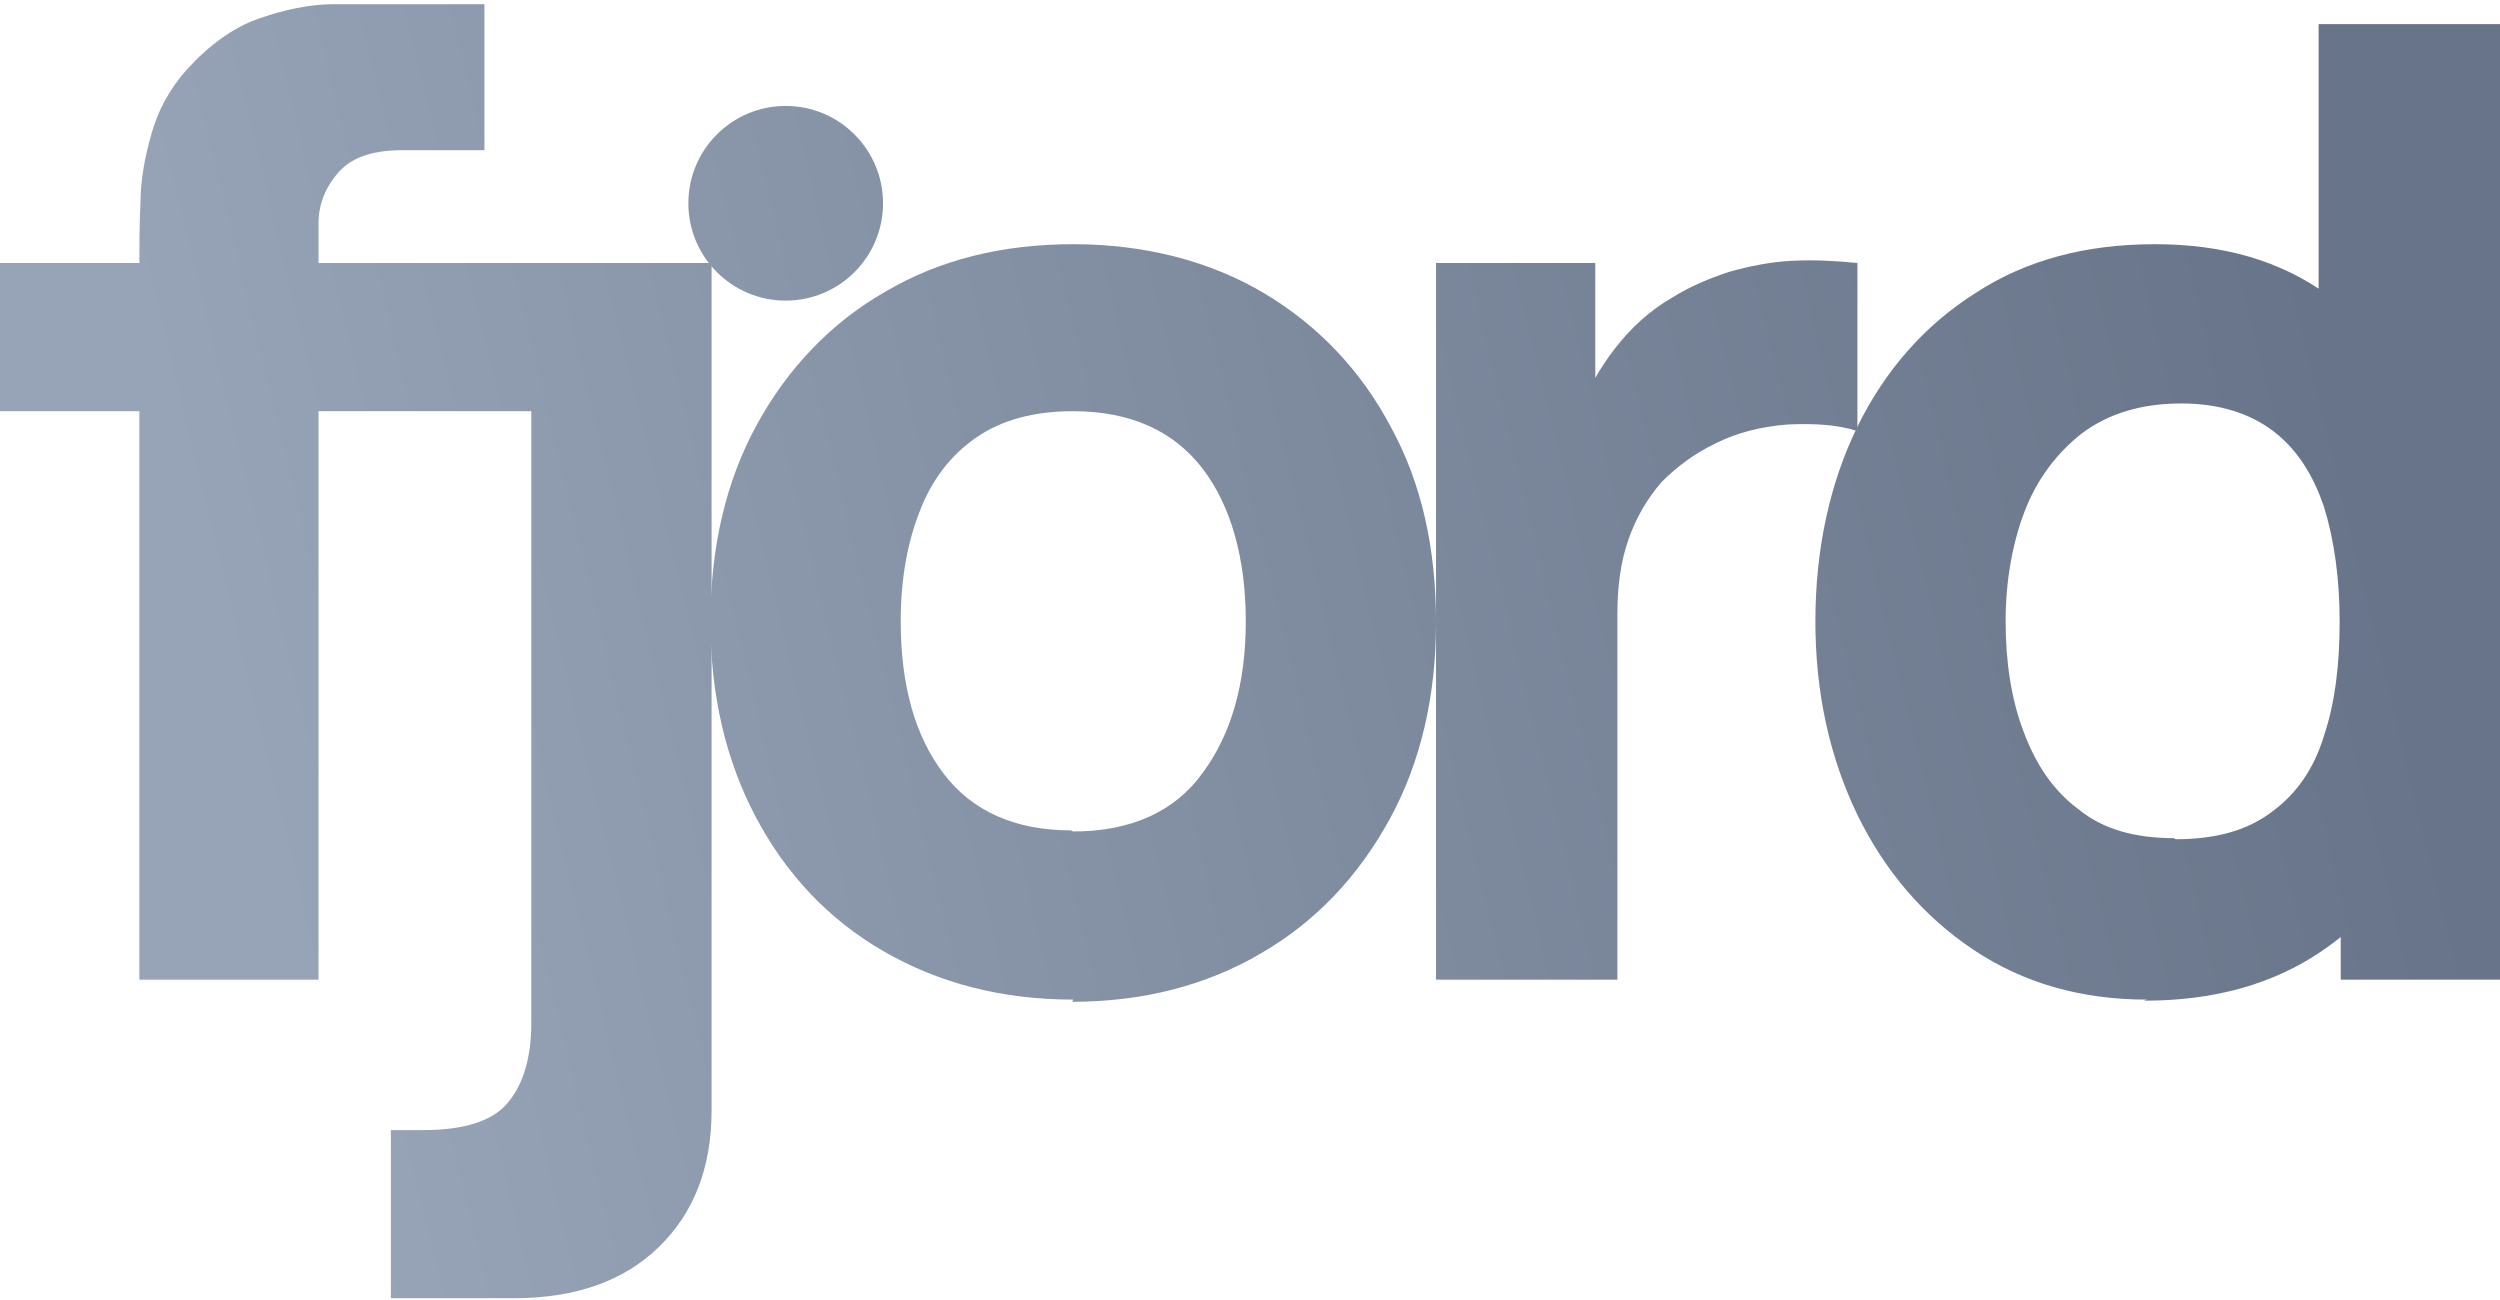
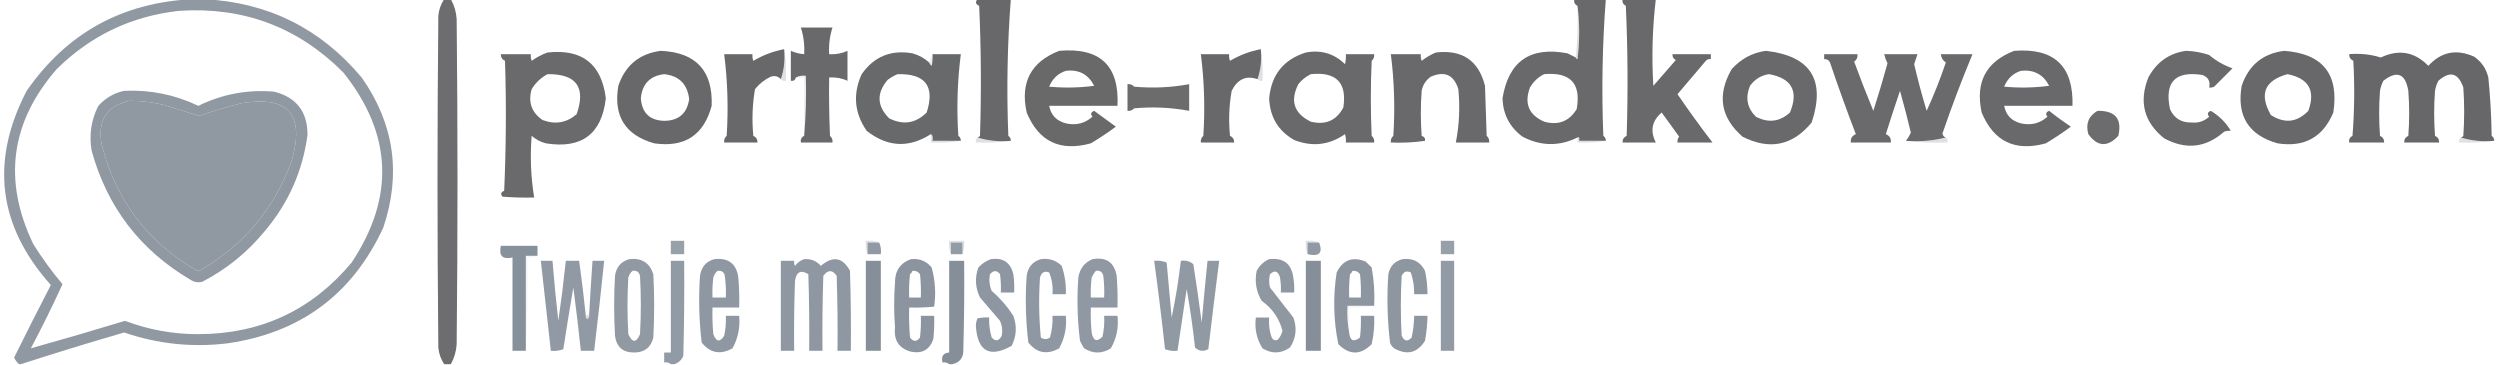
- <svg xmlns="http://www.w3.org/2000/svg" fill="none" height="145" viewBox="0 0 279 145" width="279">
-   <linearGradient id="a" gradientUnits="userSpaceOnUse" x1="9.5" x2="239.719" y1="11" y2="-44.74">
-     <stop offset="0" stop-color="#97a3b6" />
-     <stop offset="1" stop-color="#677489" />
-   </linearGradient>
-   <g fill="url(#a)">
-     <path d="m0 45.891v-16.54h75.909v16.54zm15.552 63.443v-79.736c0-1.975 0-4.32.123-6.912 0-2.592.494-5.184 1.234-7.776s1.975-4.937 3.95-7.159c2.469-2.715 5.184-4.69 8.023-5.678s5.678-1.605 8.393-1.605h6.912 9.874v16.293h-9.134c-3.209 0-5.554.741-7.035 2.345-1.481 1.605-2.345 3.579-2.345 5.801v84.426h-20.119z" />
-     <path d="m43.619 144.882v-18.762h3.579c4.567 0 7.776-.987 9.504-3.085 1.728-2.099 2.592-5.061 2.592-8.887v-84.797h20.119v94.548c0 6.418-1.975 11.479-5.925 15.305-3.95 3.826-9.381 5.678-16.169 5.678z" />
-     <path d="m119.775 111.556c-8.023 0-15.058-1.852-21.23-5.431-6.171-3.58-10.862-8.64-14.194-14.935-3.333-6.295-5.061-13.577-5.061-21.847s1.728-15.676 5.184-21.971c3.456-6.295 8.27-11.356 14.318-14.812 6.048-3.579 13.084-5.308 20.983-5.308 7.9 0 15.182 1.851 21.23 5.431s10.862 8.64 14.195 14.935c3.456 6.295 5.06 13.577 5.06 21.847 0 8.27-1.728 15.676-5.184 21.971s-8.146 11.355-14.318 14.935c-6.048 3.579-13.207 5.43-21.106 5.43zm0-18.762c6.419 0 11.356-2.222 14.442-6.542 3.209-4.32 4.813-9.998 4.813-16.91s-1.604-12.837-4.813-17.033c-3.21-4.197-8.023-6.418-14.442-6.418-4.443 0-8.023.987-10.862 2.962-2.838 1.975-4.937 4.69-6.295 8.27-1.357 3.456-2.098 7.529-2.098 12.22 0 7.159 1.605 12.837 4.814 17.033 3.209 4.197 8.023 6.295 14.194 6.295z" />
-     <path d="m160.26 109.334v-79.983h17.774v19.502l-1.975-2.469c.988-2.716 2.469-5.308 4.197-7.529 1.728-2.222 3.826-4.197 6.418-5.678 1.975-1.234 4.074-2.098 6.295-2.839 2.222-.617 4.567-1.111 7.036-1.234 2.468-.123 4.814 0 7.282.247v18.761c-2.222-.741-4.814-.864-7.776-.741-2.962.247-5.554.864-8.023 2.098-2.345 1.111-4.32 2.592-6.048 4.32-1.605 1.851-2.839 3.95-3.703 6.418s-1.234 5.184-1.234 8.27v40.855z" />
-     <path d="m239.626 111.556c-7.406 0-13.824-1.852-19.379-5.555-5.554-3.703-9.874-8.763-12.96-15.058-3.086-6.418-4.69-13.577-4.69-21.6 0-8.023 1.604-15.429 4.69-21.724 3.086-6.295 7.529-11.356 13.207-14.935 5.678-3.703 12.343-5.431 19.996-5.431s13.947 1.851 19.132 5.554c5.184 3.703 9.133 8.764 11.725 15.058 2.716 6.418 3.95 13.577 3.95 21.6 0 8.023-1.358 15.182-4.073 21.6-2.716 6.418-6.665 11.356-12.096 15.059s-11.973 5.554-19.872 5.554zm3.209-17.898c4.444 0 8.023-.988 10.738-3.086 2.716-1.975 4.691-4.814 5.802-8.517 1.234-3.703 1.728-7.899 1.728-12.713 0-4.814-.617-9.134-1.728-12.713-1.235-3.703-3.086-6.542-5.678-8.517s-6.048-3.086-10.245-3.086c-4.443 0-8.146 1.111-11.109 3.333-2.838 2.222-5.06 5.184-6.418 8.764-1.358 3.579-2.098 7.776-2.098 12.22 0 4.443.617 8.64 1.975 12.22 1.357 3.703 3.332 6.665 6.171 8.764 2.716 2.222 6.295 3.209 10.615 3.209zm18.391 15.676v-54.803h-2.468v-51.841h20.242v106.644z" />
-     <path d="m87.683 33.548c5.999 0 10.862-4.863 10.862-10.862 0-5.999-4.863-10.862-10.862-10.862-5.999 0-10.862 4.863-10.862 10.862 0 5.999 4.863 10.862 10.862 10.862z" />
+ <svg xmlns="http://www.w3.org/2000/svg" version="1.1" width="1500px" height="219px" style="shape-rendering:geometricPrecision; text-rendering:geometricPrecision; image-rendering:optimizeQuality; fill-rule:evenodd; clip-rule:evenodd">
+   <g>
+     <path style="opacity:0.942" fill="#646467" d="M 266.5,-0.5 C 267.833,-0.5 269.167,-0.5 270.5,-0.5C 272.566,3.202 273.733,7.202 274,11.5C 274.667,76.5 274.667,141.5 274,206.5C 273.733,210.798 272.566,214.798 270.5,218.5C 269.167,218.5 267.833,218.5 266.5,218.5C 264.498,215.488 263.331,212.155 263,208.5C 262.333,142.167 262.333,75.833 263,9.5C 263.331,5.845 264.498,2.512 266.5,-0.5 Z" />
+   </g>
+   <g>
+     <path style="opacity:0.922" fill="#87909b" d="M 115.5,-0.5 C 117.833,-0.5 120.167,-0.5 122.5,-0.5C 160.845,1.422 192.345,17.089 217,46.5C 236.51,74.236 240.844,104.236 230,136.5C 211.536,176.507 180.37,199.674 136.5,206C 115.348,208.57 94.682,206.404 74.5,199.5C 53.622,205.546 32.956,211.88 12.5,218.5C 12.167,218.5 11.833,218.5 11.5,218.5C 10.172,217.493 9.172,216.16 8.5,214.5C 15.706,199.922 23.039,185.422 30.5,171C -1.148,135.593 -5.981,96.76 16,54.5C 40.046,19.889 73.213,1.556 115.5,-0.5 Z M 107.5,6.5 C 146.108,3.974 178.941,16.307 206,43.5C 235.339,80.265 237.006,118.265 211,157.5C 187.169,186.078 156.503,200.411 119,200.5C 103.843,200.529 89.176,197.863 75,192.5C 56.132,198.254 37.298,203.754 18.5,209C 25.236,196.362 31.569,183.528 37.5,170.5C 31.12,162.945 25.287,154.945 20,146.5C 1.641,108.367 6.308,73.367 34,41.5C 54.44,21.298 78.939,9.632 107.5,6.5 Z M 77.5,60.5 C 84.599,60.461 91.599,61.294 98.5,63C 105.51,65.174 112.51,67.341 119.5,69.5C 127.727,66.703 136.06,64.203 144.5,62C 172.929,57.102 183.095,68.602 175,96.5C 164.721,124.888 146.554,146.722 120.5,162C 119.5,162.667 118.5,162.667 117.5,162C 88.122,144.752 69.289,119.585 61,86.5C 58.391,72.337 63.891,63.67 77.5,60.5 Z" />
+   </g>
+   <g>
+     <path style="opacity:0.972" fill="#646467" d="M 586.5,-0.5 C 593.167,-0.5 599.833,-0.5 606.5,-0.5C 604.405,26.737 603.905,54.071 605,81.5C 606.039,82.244 606.539,83.244 606.5,84.5C 599.416,85.126 592.75,84.459 586.5,82.5C 587.117,82.389 587.617,82.056 588,81.5C 588.833,55.494 588.667,29.494 587.5,3.5C 585.358,2.563 585.024,1.23 586.5,-0.5 Z" />
+   </g>
+   <g>
+     <path style="opacity:0.958" fill="#636365" d="M 944.5,-0.5 C 950.833,-0.5 957.167,-0.5 963.5,-0.5C 961.405,26.737 960.905,54.071 962,81.5C 963.039,82.244 963.539,83.244 963.5,84.5C 958.167,84.5 952.833,84.5 947.5,84.5C 947.754,82.599 947.42,81.933 946.5,82.5C 935.465,87.911 924.465,87.744 913.5,82C 905.838,76.345 901.838,68.679 901.5,59C 905.133,36.724 918.133,27.724 940.5,32C 942.193,32.847 943.86,33.68 945.5,34.5C 945.56,35.043 945.893,35.376 946.5,35.5C 947.823,24.674 947.823,14.007 946.5,3.5C 944.896,2.713 944.229,1.38 944.5,-0.5 Z M 926.5,44.5 C 942.281,43.11 948.781,50.11 946,65.5C 941.464,72.844 934.964,75.344 926.5,73C 917.238,68.888 914.404,62.055 918,52.5C 920.074,48.923 922.907,46.257 926.5,44.5 Z" />
+   </g>
+   <g>
+     <path style="opacity:0.96" fill="#636366" d="M 973.5,-0.5 C 980.167,-0.5 986.833,-0.5 993.5,-0.5C 991.45,16.728 990.95,34.062 992,51.5C 996.5,46.333 1001,41.167 1005.5,36C 1004.03,35.29 1003.36,34.124 1003.5,32.5C 1011.17,32.5 1018.83,32.5 1026.5,32.5C 1026.5,33.5 1026.5,34.5 1026.5,35.5C 1025.32,35.281 1024.32,35.614 1023.5,36.5C 1017.83,43.167 1012.17,49.833 1006.5,56.5C 1013.29,66.462 1020.29,76.129 1027.5,85.5C 1020.5,85.5 1013.5,85.5 1006.5,85.5C 1006.33,84.178 1006.66,83.011 1007.5,82C 1004,77.167 1000.5,72.333 997,67.5C 991.115,72.584 989.948,78.584 993.5,85.5C 986.833,85.5 980.167,85.5 973.5,85.5C 973.461,83.641 974.294,82.308 976,81.5C 976.833,55.494 976.667,29.494 975.5,3.5C 973.889,2.68 973.222,1.346 973.5,-0.5 Z" />
+   </g>
+   <g>
+     <path style="opacity:0.235" fill="#767b82" d="M 946.5,3.5 C 947.823,14.007 947.823,24.674 946.5,35.5C 945.893,35.376 945.56,35.043 945.5,34.5C 946.494,24.347 946.828,14.014 946.5,3.5 Z" />
+   </g>
+   <g>
+     <path style="opacity:0.964" fill="#636466" d="M 482.5,81.5 C 483.495,69.678 483.828,57.678 483.5,45.5C 481.265,45.205 479.265,45.539 477.5,46.5C 477.179,48.048 476.179,48.715 474.5,48.5C 474.5,42.5 474.5,36.5 474.5,30.5C 477.025,31.64 479.692,32.307 482.5,32.5C 482.83,26.99 482.164,21.657 480.5,16.5C 486.833,16.5 493.167,16.5 499.5,16.5C 497.836,21.657 497.17,26.99 497.5,32.5C 501.415,32.753 505.081,32.087 508.5,30.5C 508.5,36.5 508.5,42.5 508.5,48.5C 505.081,46.913 501.415,46.247 497.5,46.5C 497.333,58.171 497.5,69.838 498,81.5C 499.188,82.563 499.688,83.897 499.5,85.5C 493.167,85.5 486.833,85.5 480.5,85.5C 480.229,83.62 480.896,82.287 482.5,81.5 Z" />
+   </g>
+   <g>
+     <path style="opacity:0.972" fill="#646467" d="M 470.5,29.5 C 471.12,35.926 470.453,41.926 468.5,47.5C 466.874,45.757 464.874,45.257 462.5,46C 458.759,47.738 455.592,50.238 453,53.5C 451.416,62.758 451.083,72.091 452,81.5C 453.706,82.308 454.539,83.641 454.5,85.5C 447.833,85.5 441.167,85.5 434.5,85.5C 434.312,83.897 434.812,82.563 436,81.5C 437.073,65.037 436.573,48.704 434.5,32.5C 440.167,32.5 445.833,32.5 451.5,32.5C 451.343,33.873 451.51,35.207 452,36.5C 457.79,33.072 463.957,30.738 470.5,29.5 Z" />
+   </g>
+   <g>
+     <path style="opacity:0.975" fill="#646467" d="M 756.5,29.5 C 757.12,35.926 756.453,41.926 754.5,47.5C 747.681,45.142 742.514,47.475 739,54.5C 737.42,63.424 737.087,72.424 738,81.5C 739.706,82.308 740.539,83.641 740.5,85.5C 733.833,85.5 727.167,85.5 720.5,85.5C 720.312,83.897 720.812,82.563 722,81.5C 723.073,65.037 722.573,48.704 720.5,32.5C 726.167,32.5 731.833,32.5 737.5,32.5C 737.343,33.873 737.51,35.207 738,36.5C 743.825,33.061 749.992,30.728 756.5,29.5 Z" />
+   </g>
+   <g>
+     <path style="opacity:0.235" fill="#767b82" d="M 756.5,29.5 C 757.49,35.645 757.823,41.978 757.5,48.5C 756.209,48.737 755.209,48.404 754.5,47.5C 756.453,41.926 757.12,35.926 756.5,29.5 Z" />
+   </g>
+   <g>
+     <path style="opacity:0.235" fill="#767b82" d="M 470.5,29.5 C 471.49,35.645 471.823,41.978 471.5,48.5C 470.209,48.737 469.209,48.404 468.5,47.5C 470.453,41.926 471.12,35.926 470.5,29.5 Z" />
+   </g>
+   <g>
+     <path style="opacity:0.961" fill="#636365" d="M 635.5,30.5 C 660,28.341 671.667,39.341 670.5,63.5C 656.833,63.5 643.167,63.5 629.5,63.5C 630.572,69.073 633.905,72.573 639.5,74C 645.572,75.406 650.906,74.072 655.5,70C 654.179,68.456 654.512,67.289 656.5,66.5C 660.833,69.667 665.167,72.833 669.5,76C 665.032,79.349 660.032,82.682 654.5,86C 636.039,91.088 623.205,84.921 616,67.5C 612.049,49.451 618.549,37.117 635.5,30.5 Z M 639.5,42.5 C 647.322,41.576 652.989,44.576 656.5,51.5C 647.518,52.665 638.518,52.832 629.5,52C 631.442,47.225 634.775,44.058 639.5,42.5 Z" />
+   </g>
+   <g>
+     <path style="opacity:0.96" fill="#636365" d="M 1208.5,30.5 C 1232.49,28.634 1244.16,39.634 1243.5,63.5C 1229.83,63.5 1216.17,63.5 1202.5,63.5C 1203.57,69.073 1206.9,72.573 1212.5,74C 1218.57,75.406 1223.91,74.072 1228.5,70C 1227.18,68.456 1227.51,67.289 1229.5,66.5C 1233.69,69.86 1238.03,73.027 1242.5,76C 1238.03,79.349 1233.03,82.682 1227.5,86C 1209.05,91.091 1196.22,84.924 1189,67.5C 1185.06,49.374 1191.56,37.04 1208.5,30.5 Z M 1212.5,42.5 C 1220.28,41.637 1225.95,44.637 1229.5,51.5C 1220.52,52.665 1211.52,52.832 1202.5,52C 1204.44,47.223 1207.77,44.056 1212.5,42.5 Z" />
+   </g>
+   <g>
+     <path style="opacity:0.956" fill="#636365" d="M 328.5,31.5 C 349.299,29.217 360.966,38.383 363.5,59C 361.029,80.452 349.029,89.452 327.5,86C 324.302,85.151 321.469,83.651 319,81.5C 318.003,93.948 318.503,106.281 320.5,118.5C 314.158,118.666 307.825,118.5 301.5,118C 300.179,116.455 300.512,115.289 302.5,114.5C 303.667,88.506 303.833,62.506 303,36.5C 301.294,35.692 300.461,34.359 300.5,32.5C 306.5,32.5 312.5,32.5 318.5,32.5C 318.343,33.873 318.51,35.207 319,36.5C 321.995,34.347 325.162,32.681 328.5,31.5 Z M 328.5,44.5 C 345.801,44.287 351.634,52.287 346,68.5C 339.964,73.722 333.131,74.889 325.5,72C 318.923,67.441 316.757,61.274 319,53.5C 321.406,49.592 324.572,46.592 328.5,44.5 Z" />
+   </g>
+   <g>
+     <path style="opacity:0.966" fill="#636366" d="M 396.5,30.5 C 417.626,31.457 427.793,42.457 427,63.5C 422.244,81.138 410.744,88.638 392.5,86C 375.098,81.053 367.932,69.553 371,51.5C 375.175,39.151 383.675,32.151 396.5,30.5 Z M 398.5,44.5 C 407.467,45.467 412.467,50.467 413.5,59.5C 412.254,67.915 407.421,72.249 399,72.5C 390.014,72.429 385.181,67.929 384.5,59C 385.326,50.342 389.992,45.509 398.5,44.5 Z" />
+   </g>
+   <g>
+     <path style="opacity:0.966" fill="#636466" d="M 557.5,37.5 C 557.783,38.289 558.283,38.956 559,39.5C 559.497,37.19 559.663,34.857 559.5,32.5C 565.167,32.5 570.833,32.5 576.5,32.5C 574.427,48.704 573.927,65.037 575,81.5C 576.039,82.244 576.539,83.244 576.5,84.5C 570.833,84.5 565.167,84.5 559.5,84.5C 559.854,82.233 559.521,80.899 558.5,80.5C 545.273,88.959 532.44,88.292 520,78.5C 512.605,67.766 511.605,56.432 517,44.5C 524.43,33.907 534.596,29.74 547.5,32C 551.346,33.086 554.68,34.919 557.5,37.5 Z M 538.5,44.5 C 555.263,44.079 561.096,51.745 556,67.5C 549.402,74.043 541.902,75.209 533.5,71C 526.164,63.65 525.83,55.983 532.5,48C 534.432,46.541 536.432,45.375 538.5,44.5 Z" />
+   </g>
+   <g>
+     <path style="opacity:0.958" fill="#636365" d="M 783.5,31.5 C 792.634,29.788 800.467,32.121 807,38.5C 807.495,36.527 807.662,34.527 807.5,32.5C 813.167,32.5 818.833,32.5 824.5,32.5C 824.688,34.103 824.188,35.437 823,36.5C 822.333,51.5 822.333,66.5 823,81.5C 824.188,82.563 824.688,83.897 824.5,85.5C 818.833,85.5 813.167,85.5 807.5,85.5C 807.66,83.801 807.494,82.134 807,80.5C 797.533,87.072 787.366,88.239 776.5,84C 766.921,78.523 761.921,70.19 761.5,59C 762.788,44.889 770.121,35.723 783.5,31.5 Z M 786.5,44.5 C 801.787,42.95 808.287,49.617 806,64.5C 801.849,72.34 795.349,75.173 786.5,73C 776.42,68.092 773.92,60.592 779,50.5C 781.114,47.879 783.614,45.879 786.5,44.5 Z" />
+   </g>
+   <g>
+     <path style="opacity:0.965" fill="#646467" d="M 861.5,31.5 C 877.332,29.646 887.165,36.313 891,51.5C 891.333,61.5 891.667,71.5 892,81.5C 893.188,82.563 893.688,83.897 893.5,85.5C 886.833,85.5 880.167,85.5 873.5,85.5C 875.566,75.035 876.066,64.368 875,53.5C 872.348,44.926 866.848,42.426 858.5,46C 855.533,48.1 853.7,50.934 853,54.5C 852.333,63.5 852.333,72.5 853,81.5C 854.604,82.068 855.27,83.068 855,84.5C 848.256,85.479 841.422,85.812 834.5,85.5C 834.312,83.897 834.812,82.563 836,81.5C 837.073,65.037 836.573,48.704 834.5,32.5C 840.5,32.5 846.5,32.5 852.5,32.5C 852.343,33.873 852.51,35.207 853,36.5C 855.682,34.415 858.516,32.748 861.5,31.5 Z" />
+   </g>
+   <g>
+     <path style="opacity:0.963" fill="#636366" d="M 1059.5,30.5 C 1086.35,33.523 1095.51,47.856 1087,73.5C 1075.55,87.392 1061.72,90.225 1045.5,82C 1032.28,70.423 1030.12,56.923 1039,41.5C 1044.59,35.293 1051.42,31.626 1059.5,30.5 Z M 1061.5,44.5 C 1075.09,47.008 1079.25,54.675 1074,67.5C 1067.8,73.104 1060.97,73.937 1053.5,70C 1048.25,64.734 1047.08,58.568 1050,51.5C 1052.94,47.456 1056.78,45.123 1061.5,44.5 Z" />
+   </g>
+   <g>
+     <path style="opacity:0.96" fill="#646466" d="M 1311.5,30.5 C 1316.29,30.624 1320.96,31.458 1325.5,33C 1329.7,36.542 1334.37,39.209 1339.5,41C 1335.83,44.667 1332.17,48.333 1328.5,52C 1327.55,52.483 1326.55,52.65 1325.5,52.5C 1326.27,48.818 1324.94,46.318 1321.5,45C 1305.1,42.401 1298.6,49.234 1302,65.5C 1304.53,71.015 1308.86,73.681 1315,73.5C 1319.04,73.896 1322.54,72.729 1325.5,70C 1324.18,68.456 1324.51,67.289 1326.5,66.5C 1331.63,69.631 1335.63,73.631 1338.5,78.5C 1337.13,78.343 1335.79,78.51 1334.5,79C 1323.52,88.695 1311.52,90.028 1298.5,83C 1286.39,73.304 1283.22,61.138 1289,46.5C 1293.91,37.312 1301.41,31.979 1311.5,30.5 Z" />
+   </g>
+   <g>
+     <path style="opacity:0.965" fill="#636366" d="M 1370.5,30.5 C 1393.69,32.209 1403.52,44.542 1400,67.5C 1393.77,82.368 1382.61,88.534 1366.5,86C 1349.1,81.053 1341.93,69.553 1345,51.5C 1349.2,39.121 1357.7,32.121 1370.5,30.5 Z M 1372.5,44.5 C 1385.26,47.015 1389.42,54.348 1385,66.5C 1378.25,73.472 1370.75,74.306 1362.5,69C 1355.4,56.439 1358.74,48.273 1372.5,44.5 Z" />
+   </g>
+   <g>
+     <path style="opacity:0.97" fill="#636366" d="M 1496.5,84.5 C 1489.42,85.126 1482.75,84.459 1476.5,82.5C 1477.12,82.389 1477.62,82.056 1478,81.5C 1478.67,71.833 1478.67,62.167 1478,52.5C 1474.95,43.692 1469.95,42.359 1463,48.5C 1462.03,50.392 1461.36,52.392 1461,54.5C 1460.33,63.5 1460.33,72.5 1461,81.5C 1462.71,82.308 1463.54,83.641 1463.5,85.5C 1456.5,85.5 1449.5,85.5 1442.5,85.5C 1442.46,83.641 1443.29,82.308 1445,81.5C 1445.67,72.5 1445.67,63.5 1445,54.5C 1443.21,44.1 1438.21,42.1 1430,48.5C 1429.03,50.392 1428.36,52.392 1428,54.5C 1427.33,63.5 1427.33,72.5 1428,81.5C 1429.71,82.308 1430.54,83.641 1430.5,85.5C 1423.5,85.5 1416.5,85.5 1409.5,85.5C 1409.22,83.654 1409.89,82.32 1411.5,81.5C 1412.67,66.511 1412.83,51.511 1412,36.5C 1410.29,35.692 1409.46,34.359 1409.5,32.5C 1416.05,31.932 1422.39,32.599 1428.5,34.5C 1439.23,29.387 1448.73,31.054 1457,39.5C 1464.69,31.061 1473.85,29.227 1484.5,34C 1488.93,37.093 1491.76,41.259 1493,46.5C 1494.17,58.13 1494.83,69.797 1495,81.5C 1496.04,82.244 1496.54,83.244 1496.5,84.5 Z" />
+   </g>
+   <g>
+     <path style="opacity:0.953" fill="#636366" d="M 1167.5,82.5 C 1159.9,84.467 1151.9,85.133 1143.5,84.5C 1144.73,83.024 1145.73,81.358 1146.5,79.5C 1144.49,71.124 1142.32,62.79 1140,54.5C 1137.07,63.13 1134.23,71.797 1131.5,80.5C 1133.76,81.421 1134.76,83.088 1134.5,85.5C 1126.5,85.5 1118.5,85.5 1110.5,85.5C 1110.24,83.088 1111.24,81.421 1113.5,80.5C 1108.04,66.281 1102.87,51.948 1098,37.5C 1097.29,36.027 1096.12,35.36 1094.5,35.5C 1094.5,34.5 1094.5,33.5 1094.5,32.5C 1101.17,32.5 1107.83,32.5 1114.5,32.5C 1114.7,34.39 1114.04,35.89 1112.5,37C 1116.14,46.929 1119.98,56.762 1124,66.5C 1127.04,57.057 1129.87,47.557 1132.5,38C 1131.62,36.2 1130.95,34.367 1130.5,32.5C 1137.17,32.5 1143.83,32.5 1150.5,32.5C 1149.87,34.465 1149.2,36.465 1148.5,38.5C 1150.69,47.913 1153.19,57.246 1156,66.5C 1160.31,57.066 1164.15,47.399 1167.5,37.5C 1165.7,36.305 1164.7,34.638 1164.5,32.5C 1170.83,32.5 1177.17,32.5 1183.5,32.5C 1177.05,47.99 1171.05,63.823 1165.5,80C 1165.64,81.301 1166.31,82.134 1167.5,82.5 Z" />
+   </g>
+   <g>
+     <path style="opacity:0.141" fill="#777c83" d="M 559.5,32.5 C 559.663,34.857 559.497,37.19 559,39.5C 558.283,38.956 557.783,38.289 557.5,37.5C 558.167,35.833 558.833,34.167 559.5,32.5 Z" />
+   </g>
+   <g>
+     <path style="opacity:0.141" fill="#777c83" d="M 477.5,46.5 C 479.265,45.539 481.265,45.205 483.5,45.5C 483.828,57.678 483.495,69.678 482.5,81.5C 482.5,69.833 482.5,58.167 482.5,46.5C 480.833,46.5 479.167,46.5 477.5,46.5 Z" />
+   </g>
+   <g>
+     <path style="opacity:0.945" fill="#636365" d="M 676.5,50.5 C 678.103,50.312 679.437,50.812 680.5,52C 691.642,53.022 702.642,52.522 713.5,50.5C 713.5,55.833 713.5,61.167 713.5,66.5C 702.642,64.478 691.642,63.978 680.5,65C 679.437,66.188 678.103,66.688 676.5,66.5C 676.5,61.167 676.5,55.833 676.5,50.5 Z" />
+   </g>
+   <g>
+     <path style="opacity:0.923" fill="#87909b" d="M 74.5,54.5 C 90.102,53.776 104.935,56.776 119,63.5C 133.376,56.448 148.542,53.615 164.5,55C 177.904,58.412 184.57,67.078 184.5,81C 181.572,102.685 173.072,121.852 159,138.5C 148.579,151.257 136.079,161.424 121.5,169C 119.029,169.706 116.695,169.373 114.5,168C 84.186,150.201 64.352,124.367 55,90.5C 53.356,80.992 54.689,71.992 59,63.5C 63.274,58.785 68.441,55.785 74.5,54.5 Z M 77.5,60.5 C 63.891,63.67 58.391,72.337 61,86.5C 69.289,119.585 88.122,144.752 117.5,162C 118.5,162.667 119.5,162.667 120.5,162C 146.554,146.722 164.721,124.888 175,96.5C 183.095,68.602 172.929,57.102 144.5,62C 136.06,64.203 127.727,66.703 119.5,69.5C 112.51,67.341 105.51,65.174 98.5,63C 91.599,61.294 84.599,60.461 77.5,60.5 Z" />
+   </g>
+   <g>
+     <path style="opacity:0.943" fill="#636366" d="M 1258.5,66.5 C 1269.17,66.324 1273.34,71.324 1271,81.5C 1264.51,88.425 1258.51,88.092 1253,80.5C 1251.27,74.314 1253.1,69.647 1258.5,66.5 Z" />
+   </g>
+   <g>
+     <path style="opacity:0.235" fill="#767b82" d="M 576.5,84.5 C 570.69,85.49 564.69,85.823 558.5,85.5C 558.5,83.833 558.5,82.167 558.5,80.5C 559.521,80.899 559.854,82.233 559.5,84.5C 565.167,84.5 570.833,84.5 576.5,84.5 Z" />
+   </g>
+   <g>
+     <path style="opacity:0.235" fill="#767b82" d="M 586.5,82.5 C 592.75,84.459 599.416,85.126 606.5,84.5C 599.687,85.491 592.687,85.825 585.5,85.5C 585.263,84.209 585.596,83.209 586.5,82.5 Z" />
+   </g>
+   <g>
+     <path style="opacity:0.235" fill="#767b82" d="M 963.5,84.5 C 958.025,85.489 952.358,85.822 946.5,85.5C 946.5,84.5 946.5,83.5 946.5,82.5C 947.42,81.933 947.754,82.599 947.5,84.5C 952.833,84.5 958.167,84.5 963.5,84.5 Z" />
+   </g>
+   <g>
+     <path style="opacity:0.235" fill="#767b82" d="M 1167.5,82.5 C 1168.4,83.209 1168.74,84.209 1168.5,85.5C 1159.98,85.826 1151.65,85.493 1143.5,84.5C 1151.9,85.133 1159.9,84.467 1167.5,82.5 Z" />
+   </g>
+   <g>
+     <path style="opacity:0.235" fill="#767b82" d="M 1476.5,82.5 C 1482.75,84.459 1489.42,85.126 1496.5,84.5C 1489.69,85.491 1482.69,85.825 1475.5,85.5C 1475.26,84.209 1475.6,83.209 1476.5,82.5 Z" />
+   </g>
+   <g>
+     <path style="opacity:0.85" fill="#868f9a" d="M 402.5,144.5 C 405.167,144.5 407.833,144.5 410.5,144.5C 410.5,147.167 410.5,149.833 410.5,152.5C 407.833,152.5 405.167,152.5 402.5,152.5C 402.5,149.833 402.5,147.167 402.5,144.5 Z" />
+   </g>
+   <g>
+     <path style="opacity:0.235" fill="#767b82" d="M 527.5,145.5 C 525.167,145.5 522.833,145.5 520.5,145.5C 520.5,147.833 520.5,150.167 520.5,152.5C 519.527,150.052 519.194,147.385 519.5,144.5C 522.385,144.194 525.052,144.527 527.5,145.5 Z" />
+   </g>
+   <g>
+     <path style="opacity:0.913" fill="#87909b" d="M 527.5,145.5 C 528.468,147.607 528.802,149.941 528.5,152.5C 525.833,152.5 523.167,152.5 520.5,152.5C 520.5,150.167 520.5,147.833 520.5,145.5C 522.833,145.5 525.167,145.5 527.5,145.5 Z" />
+   </g>
+   <g>
+     <path style="opacity:0.235" fill="#767b82" d="M 577.5,152.5 C 577.5,150.167 577.5,147.833 577.5,145.5C 575.167,145.5 572.833,145.5 570.5,145.5C 570.5,147.833 570.5,150.167 570.5,152.5C 569.527,150.052 569.194,147.385 569.5,144.5C 572.5,144.5 575.5,144.5 578.5,144.5C 578.806,147.385 578.473,150.052 577.5,152.5 Z" />
+   </g>
+   <g>
+     <path style="opacity:0.913" fill="#88939d" d="M 577.5,152.5 C 575.167,152.5 572.833,152.5 570.5,152.5C 570.5,150.167 570.5,147.833 570.5,145.5C 572.833,145.5 575.167,145.5 577.5,145.5C 577.5,147.833 577.5,150.167 577.5,152.5 Z" />
+   </g>
+   <g>
+     <path style="opacity:0.235" fill="#767b82" d="M 791.5,145.5 C 789.167,145.5 786.833,145.5 784.5,145.5C 784.5,147.833 784.5,150.167 784.5,152.5C 783.527,150.052 783.194,147.385 783.5,144.5C 786.385,144.194 789.052,144.527 791.5,145.5 Z" />
+   </g>
+   <g>
+     <path style="opacity:0.913" fill="#87909b" d="M 791.5,145.5 C 793.835,151.838 791.502,154.171 784.5,152.5C 784.5,150.167 784.5,147.833 784.5,145.5C 786.833,145.5 789.167,145.5 791.5,145.5 Z" />
+   </g>
+   <g>
+     <path style="opacity:0.858" fill="#868f9a" d="M 864.5,144.5 C 867.167,144.5 869.833,144.5 872.5,144.5C 872.5,147.167 872.5,149.833 872.5,152.5C 869.833,152.5 867.167,152.5 864.5,152.5C 864.5,149.833 864.5,147.167 864.5,144.5 Z" />
+   </g>
+   <g>
+     <path style="opacity:0.988" fill="#86909b" d="M 322.5,153.5 C 320.167,153.5 317.833,153.5 315.5,153.5C 315.5,172.5 315.5,191.5 315.5,210.5C 312.833,210.5 310.167,210.5 307.5,210.5C 307.5,191.833 307.5,173.167 307.5,154.5C 301.5,155.833 299.167,153.5 300.5,147.5C 307.833,147.5 315.167,147.5 322.5,147.5C 322.5,149.5 322.5,151.5 322.5,153.5 Z" />
+   </g>
+   <g>
+     <path style="opacity:0.067" fill="#777b83" d="M 322.5,153.5 C 320.735,154.461 318.735,154.795 316.5,154.5C 316.83,173.341 316.497,192.007 315.5,210.5C 315.5,191.5 315.5,172.5 315.5,153.5C 317.833,153.5 320.167,153.5 322.5,153.5 Z" />
+   </g>
+   <g>
+     <path style="opacity:0.925" fill="#88919c" d="M 377.5,155.5 C 384.909,154.61 389.742,157.61 392,164.5C 392.667,177.167 392.667,189.833 392,202.5C 390.578,208.473 386.745,211.473 380.5,211.5C 373.729,211.533 369.896,208.2 369,201.5C 368.333,189.5 368.333,177.5 369,165.5C 369.776,160.212 372.609,156.879 377.5,155.5 Z M 379.5,162.5 C 381.911,162.137 383.411,163.137 384,165.5C 384.667,177.167 384.667,188.833 384,200.5C 381.734,205.79 379.401,205.79 377,200.5C 376.333,189.167 376.333,177.833 377,166.5C 377.48,164.867 378.313,163.534 379.5,162.5 Z" />
+   </g>
+   <g>
+     <path style="opacity:0.934" fill="#87919c" d="M 428.5,155.5 C 437.006,154.489 441.839,158.156 443,166.5C 443.499,172.491 443.666,178.491 443.5,184.5C 438.167,184.5 432.833,184.5 427.5,184.5C 427.334,189.844 427.501,195.177 428,200.5C 429.738,205.147 431.904,205.481 434.5,201.5C 435.362,197.547 435.695,193.547 435.5,189.5C 438.167,189.5 440.833,189.5 443.5,189.5C 444.143,196.454 442.809,202.954 439.5,209C 432.223,213.04 426.057,211.873 421,205.5C 419.409,192.223 419.076,178.89 420,165.5C 420.776,160.212 423.609,156.879 428.5,155.5 Z M 430.5,162.5 C 433.388,162.22 434.888,163.553 435,166.5C 435.499,170.486 435.666,174.486 435.5,178.5C 432.833,178.5 430.167,178.5 427.5,178.5C 427.334,174.486 427.501,170.486 428,166.5C 428.48,164.867 429.313,163.534 430.5,162.5 Z" />
+   </g>
+   <g>
+     <path style="opacity:0.937" fill="#87919c" d="M 482.5,155.5 C 486.505,155.169 489.838,156.503 492.5,159.5C 499.758,153.347 505.591,154.347 510,162.5C 510.5,178.497 510.667,194.497 510.5,210.5C 507.833,210.5 505.167,210.5 502.5,210.5C 502.667,195.496 502.5,180.496 502,165.5C 499.439,161.754 496.772,161.754 494,165.5C 493.5,180.496 493.333,195.496 493.5,210.5C 490.833,210.5 488.167,210.5 485.5,210.5C 485.667,195.163 485.5,179.83 485,164.5C 480.475,161.762 477.808,163.095 477,168.5C 476.5,182.496 476.333,196.496 476.5,210.5C 473.833,210.5 471.167,210.5 468.5,210.5C 468.5,192.5 468.5,174.5 468.5,156.5C 471.167,156.5 473.833,156.5 476.5,156.5C 476.351,157.552 476.517,158.552 477,159.5C 478.5,157.531 480.333,156.198 482.5,155.5 Z" />
+   </g>
+   <g>
+     <path style="opacity:0.953" fill="#868f9a" d="M 546.5,155.5 C 551.609,154.923 555.776,156.59 559,160.5C 561.128,168.295 561.628,176.128 560.5,184C 555.511,184.499 550.511,184.666 545.5,184.5C 545.334,190.509 545.501,196.509 546,202.5C 548,205.167 550,205.167 552,202.5C 552.499,198.179 552.666,193.846 552.5,189.5C 555.167,189.5 557.833,189.5 560.5,189.5C 560.666,194.179 560.499,198.845 560,203.5C 557.735,209.872 553.235,212.372 546.5,211C 539.349,208.99 536.183,204.157 537,196.5C 536.333,187.5 536.333,178.5 537,169.5C 536.996,162.464 540.163,157.798 546.5,155.5 Z M 547.5,162.5 C 549.39,162.297 550.89,162.963 552,164.5C 552.499,169.155 552.666,173.821 552.5,178.5C 550.167,178.5 547.833,178.5 545.5,178.5C 545.334,173.821 545.501,169.155 546,164.5C 546.717,163.956 547.217,163.289 547.5,162.5 Z" />
+   </g>
+   <g>
+     <path style="opacity:0.941" fill="#87909b" d="M 594.5,155.5 C 601.794,154.419 606.294,157.419 608,164.5C 608.499,168.152 608.665,171.818 608.5,175.5C 605.833,175.5 603.167,175.5 600.5,175.5C 600.665,171.818 600.499,168.152 600,164.5C 598.112,162.078 596.112,162.078 594,164.5C 593.299,167.928 593.632,171.262 595,174.5C 600.08,178.909 604.414,183.909 608,189.5C 610.256,195.675 609.923,201.675 607,207.5C 593.706,214.885 586.54,210.885 585.5,195.5C 585.551,193.9 585.884,192.4 586.5,191C 588.81,190.503 591.143,190.337 593.5,190.5C 593.344,194.582 593.844,198.582 595,202.5C 597.321,205.033 599.321,204.699 601,201.5C 601.652,198.406 601.318,195.406 600,192.5C 596,187.833 592,183.167 588,178.5C 585.148,172.645 584.815,166.645 587,160.5C 589.17,158.177 591.67,156.51 594.5,155.5 Z" />
+   </g>
+   <g>
+     <path style="opacity:0.939" fill="#87919c" d="M 624.5,155.5 C 629.351,154.784 633.518,156.117 637,159.5C 638.89,165.01 639.723,170.676 639.5,176.5C 636.833,176.5 634.167,176.5 631.5,176.5C 631.851,171.988 631.185,167.655 629.5,163.5C 626.744,162.367 624.911,163.367 624,166.5C 623.188,178.546 623.354,190.546 624.5,202.5C 626.353,203.76 628.186,203.76 630,202.5C 631.195,198.249 631.695,193.915 631.5,189.5C 634.167,189.5 636.833,189.5 639.5,189.5C 640.143,196.454 638.809,202.954 635.5,209C 628.223,213.04 622.057,211.873 617,205.5C 615.409,192.223 615.076,178.89 616,165.5C 616.761,160.264 619.594,156.931 624.5,155.5 Z" />
+   </g>
+   <g>
+     <path style="opacity:0.931" fill="#87919c" d="M 655.5,155.5 C 663.751,154.063 668.584,157.396 670,165.5C 670.5,171.825 670.666,178.158 670.5,184.5C 665.167,184.5 659.833,184.5 654.5,184.5C 654.334,189.511 654.501,194.511 655,199.5C 655.901,204.55 658.067,205.383 661.5,202C 662.404,197.889 662.737,193.722 662.5,189.5C 665.167,189.5 667.833,189.5 670.5,189.5C 671.28,196.517 669.947,203.017 666.5,209C 661.167,212.333 655.833,212.333 650.5,209C 649.54,207.581 648.707,206.081 648,204.5C 646.414,191.89 646.08,179.224 647,166.5C 647.843,161.172 650.677,157.505 655.5,155.5 Z M 657.5,162.5 C 659.911,162.137 661.411,163.137 662,165.5C 662.499,169.821 662.666,174.154 662.5,178.5C 659.833,178.5 657.167,178.5 654.5,178.5C 654.334,174.486 654.501,170.486 655,166.5C 655.662,165.016 656.496,163.683 657.5,162.5 Z" />
+   </g>
+   <g>
+     <path style="opacity:0.936" fill="#87909b" d="M 761.5,155.5 C 770.006,154.489 774.839,158.156 776,166.5C 776.498,169.482 776.665,172.482 776.5,175.5C 773.833,175.5 771.167,175.5 768.5,175.5C 768.665,172.482 768.498,169.482 768,166.5C 766.848,162.573 764.848,161.906 762,164.5C 761.333,167.167 761.333,169.833 762,172.5C 766.667,178.5 771.333,184.5 776,190.5C 778.327,196.873 777.66,202.873 774,208.5C 768.621,212.256 763.121,212.423 757.5,209C 753.995,203.396 752.662,197.229 753.5,190.5C 756.167,190.5 758.833,190.5 761.5,190.5C 761.146,194.637 761.646,198.637 763,202.5C 763.837,204.007 765.004,204.507 766.5,204C 767.966,202.448 768.966,200.614 769.5,198.5C 767.548,191.034 763.381,185.034 757,180.5C 753.699,174.958 752.699,168.958 754,162.5C 755.767,159.228 758.267,156.895 761.5,155.5 Z" />
+   </g>
+   <g>
+     <path style="opacity:0.951" fill="#87909b" d="M 824.5,183.5 C 819.167,183.5 813.833,183.5 808.5,183.5C 808.179,189.026 808.512,194.36 809.5,199.5C 809.997,204.493 812.164,205.493 816,202.5C 816.499,198.179 816.666,193.846 816.5,189.5C 819.167,189.5 821.833,189.5 824.5,189.5C 824.789,195.245 824.289,200.912 823,206.5C 816.333,213.167 809.667,213.167 803,206.5C 800.075,192.25 799.741,177.917 802,163.5C 805.725,155.895 811.558,153.728 819.5,157C 820.667,158.167 821.833,159.333 823,160.5C 824.396,168.08 824.896,175.747 824.5,183.5 Z M 811.5,162.5 C 813.39,162.297 814.89,162.963 816,164.5C 816.499,169.155 816.666,173.821 816.5,178.5C 814.167,178.5 811.833,178.5 809.5,178.5C 809.334,173.821 809.501,169.155 810,164.5C 810.717,163.956 811.217,163.289 811.5,162.5 Z" />
+   </g>
+   <g>
+     <path style="opacity:0.943" fill="#87919b" d="M 841.5,155.5 C 847.767,154.736 852.267,157.07 855,162.5C 855.994,167.118 856.494,171.785 856.5,176.5C 853.833,176.5 851.167,176.5 848.5,176.5C 848.579,172.05 847.912,167.717 846.5,163.5C 844.091,162.278 842.258,162.945 841,165.5C 840.333,177.5 840.333,189.5 841,201.5C 842.614,204.825 844.614,205.158 847,202.5C 847.923,198.21 848.423,193.877 848.5,189.5C 851.167,189.5 853.833,189.5 856.5,189.5C 856.412,194.536 855.912,199.536 855,204.5C 850.352,211.808 844.186,213.308 836.5,209C 835.299,208.097 834.465,206.931 834,205.5C 832.388,191.903 832.055,178.236 833,164.5C 834.015,159.654 836.849,156.654 841.5,155.5 Z" />
+   </g>
+   <g>
+     <path style="opacity:0.914" fill="#87919b" d="M 351.5,189.5 C 351.369,190.376 351.702,191.043 352.5,191.5C 353.386,190.675 353.719,189.675 353.5,188.5C 354.106,177.829 354.773,167.163 355.5,156.5C 357.833,156.5 360.167,156.5 362.5,156.5C 360.664,174.518 358.664,192.518 356.5,210.5C 353.833,210.5 351.167,210.5 348.5,210.5C 347.165,197.822 345.665,185.155 344,172.5C 341.892,184.815 339.892,197.148 338,209.5C 335.619,210.435 333.119,210.768 330.5,210.5C 328.5,192.5 326.5,174.5 324.5,156.5C 326.833,156.5 329.167,156.5 331.5,156.5C 332.456,168.514 333.623,180.514 335,192.5C 336.735,180.52 338.235,168.52 339.5,156.5C 342.167,156.5 344.833,156.5 347.5,156.5C 349.021,167.477 350.354,178.477 351.5,189.5 Z" />
+   </g>
+   <g>
+     <path style="opacity:0.92" fill="#88929d" d="M 404.5,218.5 C 403.833,218.5 403.167,218.5 402.5,218.5C 401.432,217.566 400.099,217.232 398.5,217.5C 398.5,215.5 398.5,213.5 398.5,211.5C 399.833,211.5 401.167,211.5 402.5,211.5C 402.5,193.167 402.5,174.833 402.5,156.5C 405.167,156.5 407.833,156.5 410.5,156.5C 410.667,175.503 410.5,194.503 410,213.5C 408.893,216.113 407.06,217.78 404.5,218.5 Z" />
+   </g>
+   <g>
+     <path style="opacity:0.986" fill="#858e98" d="M 519.5,156.5 C 522.5,156.5 525.5,156.5 528.5,156.5C 528.5,174.5 528.5,192.5 528.5,210.5C 525.5,210.5 522.5,210.5 519.5,210.5C 519.5,192.5 519.5,174.5 519.5,156.5 Z" />
+   </g>
+   <g>
+     <path style="opacity:0.986" fill="#858e98" d="M 571.5,218.5 C 570.833,218.5 570.167,218.5 569.5,218.5C 568.432,217.566 567.099,217.232 565.5,217.5C 564.599,213.759 565.932,211.759 569.5,211.5C 569.5,193.167 569.5,174.833 569.5,156.5C 572.5,156.5 575.5,156.5 578.5,156.5C 578.667,174.17 578.5,191.836 578,209.5C 578.234,214.404 576.067,217.404 571.5,218.5 Z" />
+   </g>
+   <g>
+     <path style="opacity:0.917" fill="#87919b" d="M 692.5,156.5 C 695.119,156.232 697.619,156.565 700,157.5C 701,168.5 702,179.5 703,190.5C 705.342,179.272 707.176,167.939 708.5,156.5C 711.394,156.042 713.894,156.709 716,158.5C 717.853,170.14 719.52,181.807 721,193.5C 722.077,181.15 723.244,168.817 724.5,156.5C 726.833,156.5 729.167,156.5 731.5,156.5C 729.253,174.143 727.086,191.809 725,209.5C 722.043,211.077 719.376,210.744 717,208.5C 715.741,196.758 714.074,185.091 712,173.5C 710.119,185.837 708.285,198.17 706.5,210.5C 703.881,210.768 701.381,210.435 699,209.5C 697.077,191.78 694.91,174.113 692.5,156.5 Z" />
+   </g>
+   <g>
+     <path style="opacity:0.986" fill="#858e98" d="M 783.5,156.5 C 786.5,156.5 789.5,156.5 792.5,156.5C 792.5,174.5 792.5,192.5 792.5,210.5C 789.5,210.5 786.5,210.5 783.5,210.5C 783.5,192.5 783.5,174.5 783.5,156.5 Z" />
+   </g>
+   <g>
+     <path style="opacity:0.916" fill="#88929d" d="M 864.5,156.5 C 867.167,156.5 869.833,156.5 872.5,156.5C 872.5,174.5 872.5,192.5 872.5,210.5C 869.833,210.5 867.167,210.5 864.5,210.5C 864.5,192.5 864.5,174.5 864.5,156.5 Z" />
+   </g>
+   <g>
+     <path style="opacity:0.067" fill="#777b83" d="M 824.5,183.5 C 819.695,184.487 814.695,184.821 809.5,184.5C 809.5,189.5 809.5,194.5 809.5,199.5C 808.512,194.36 808.179,189.026 808.5,183.5C 813.833,183.5 819.167,183.5 824.5,183.5 Z" />
+   </g>
+   <g>
+     <path style="opacity:0.235" fill="#767b82" d="M 353.5,188.5 C 353.719,189.675 353.386,190.675 352.5,191.5C 351.702,191.043 351.369,190.376 351.5,189.5C 352.167,189.167 352.833,188.833 353.5,188.5 Z" />
  </g>
</svg>
